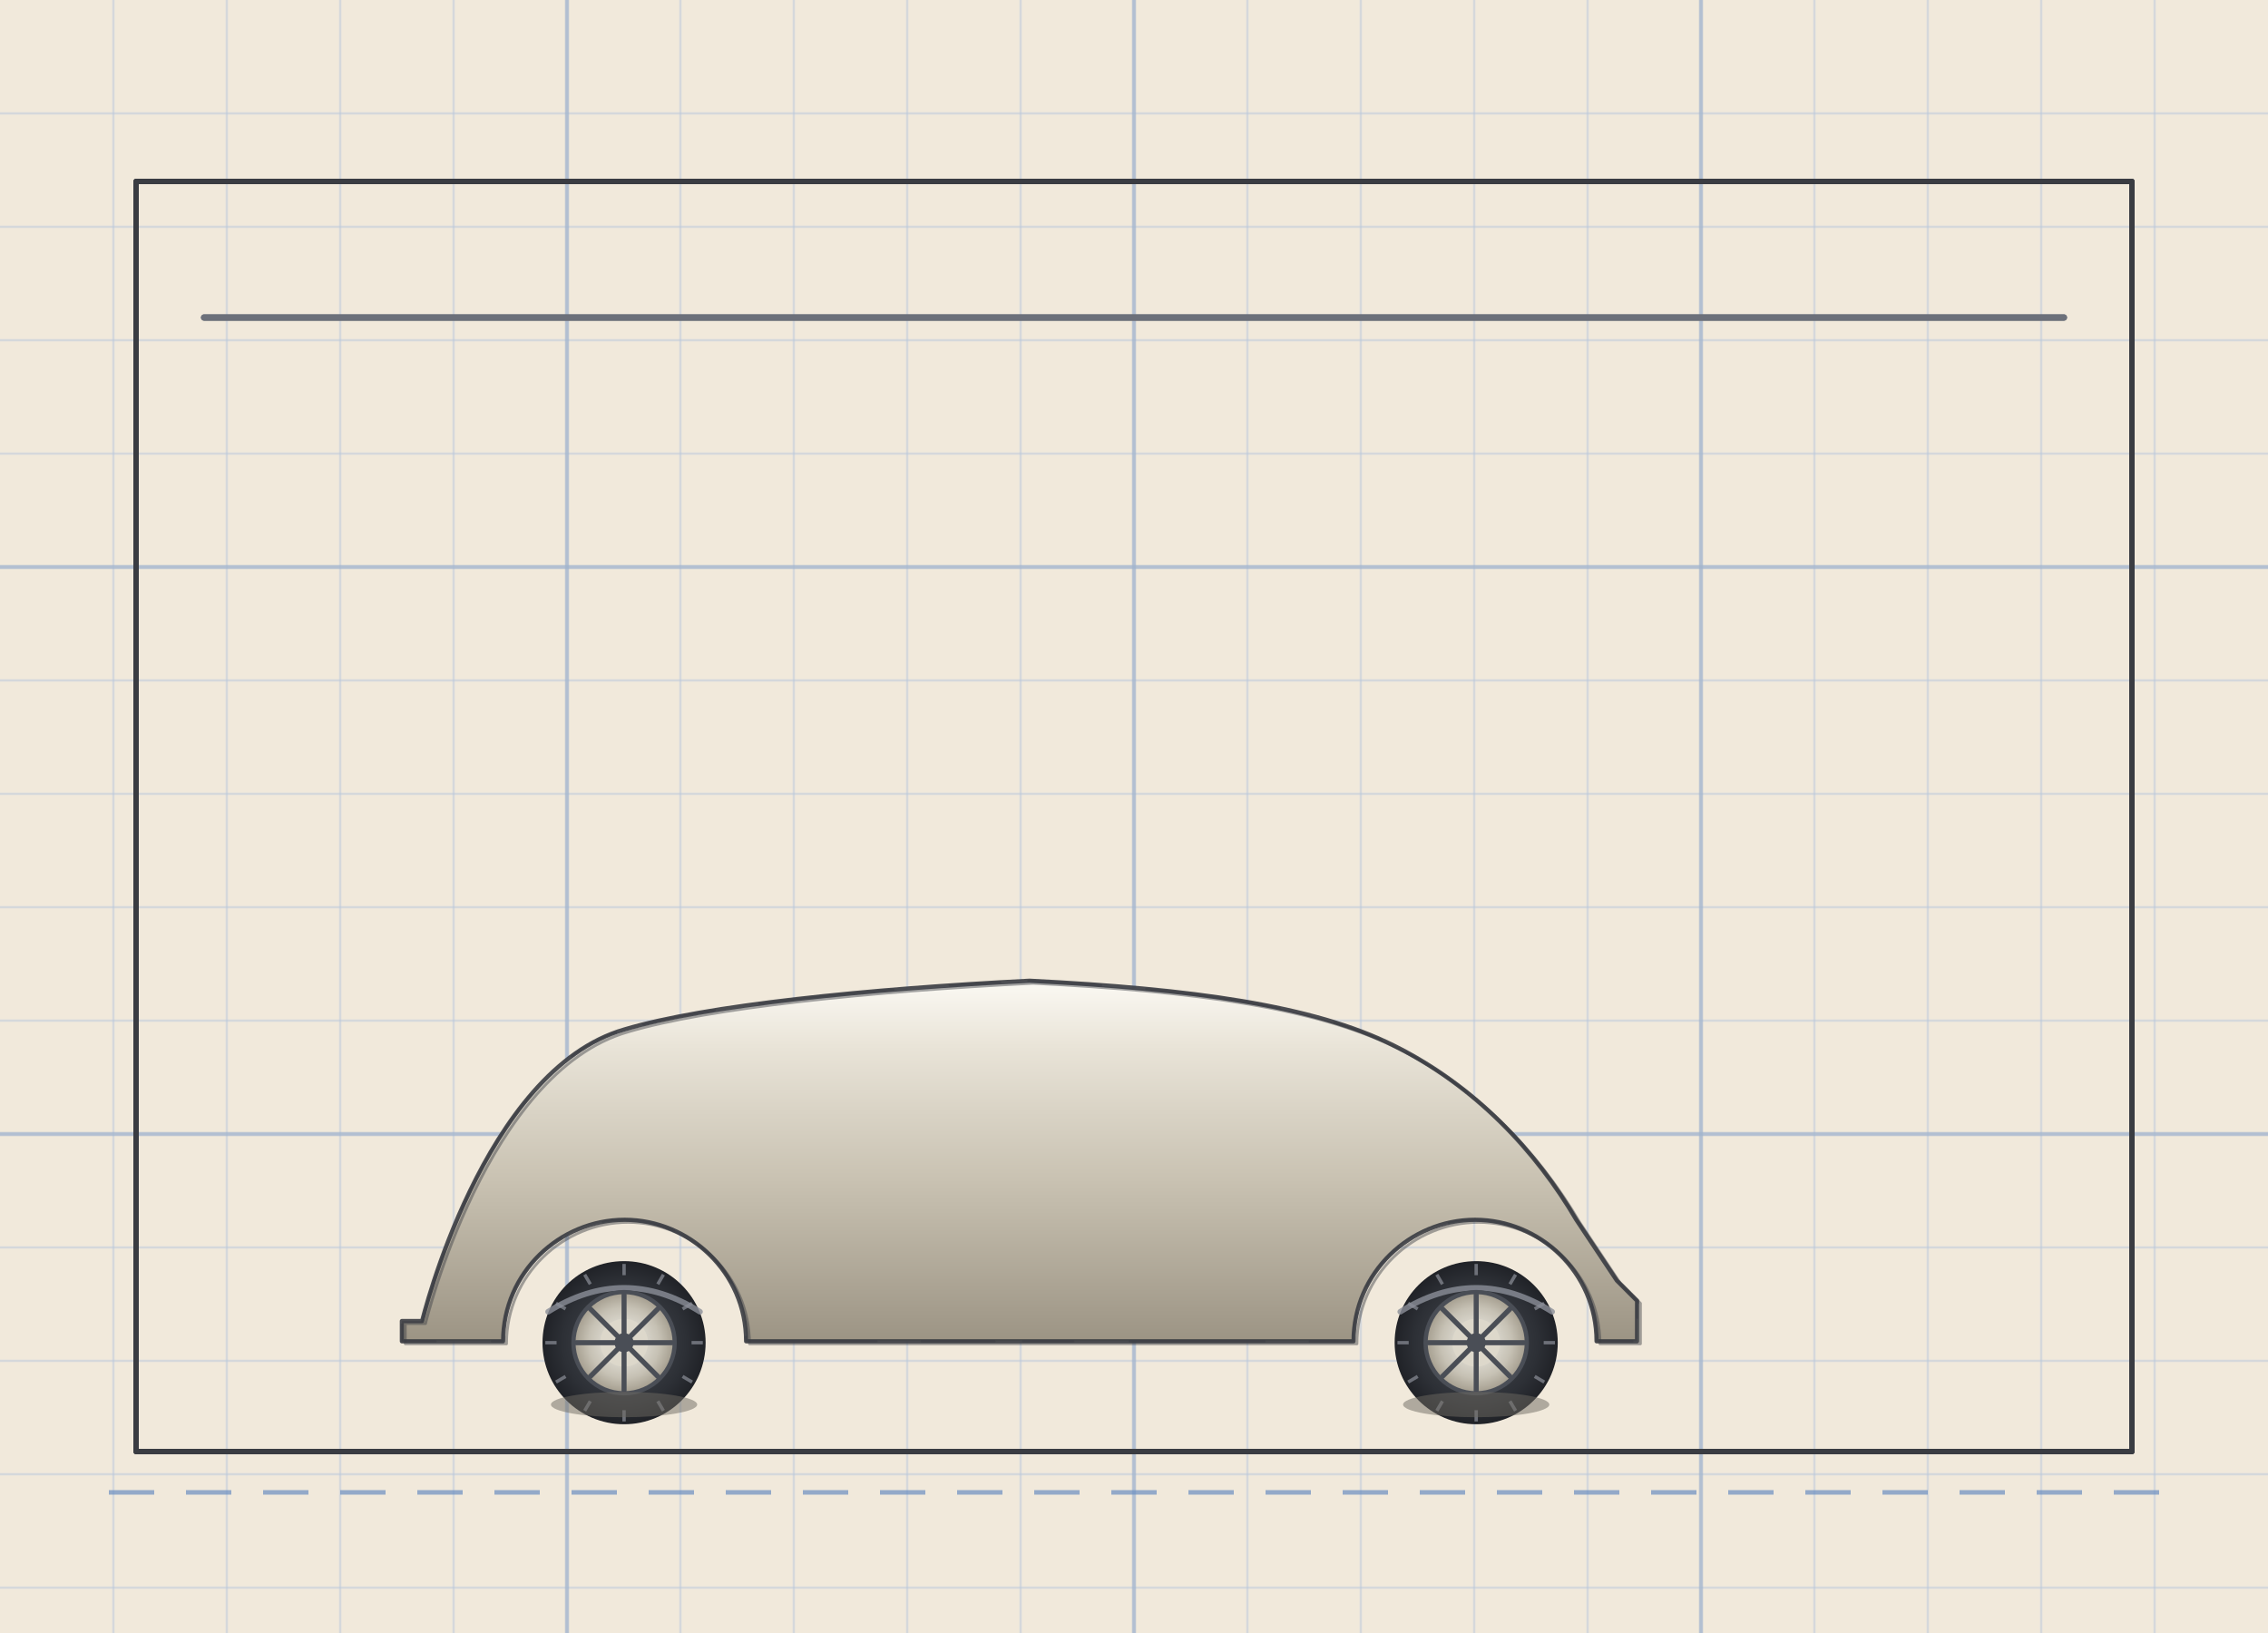
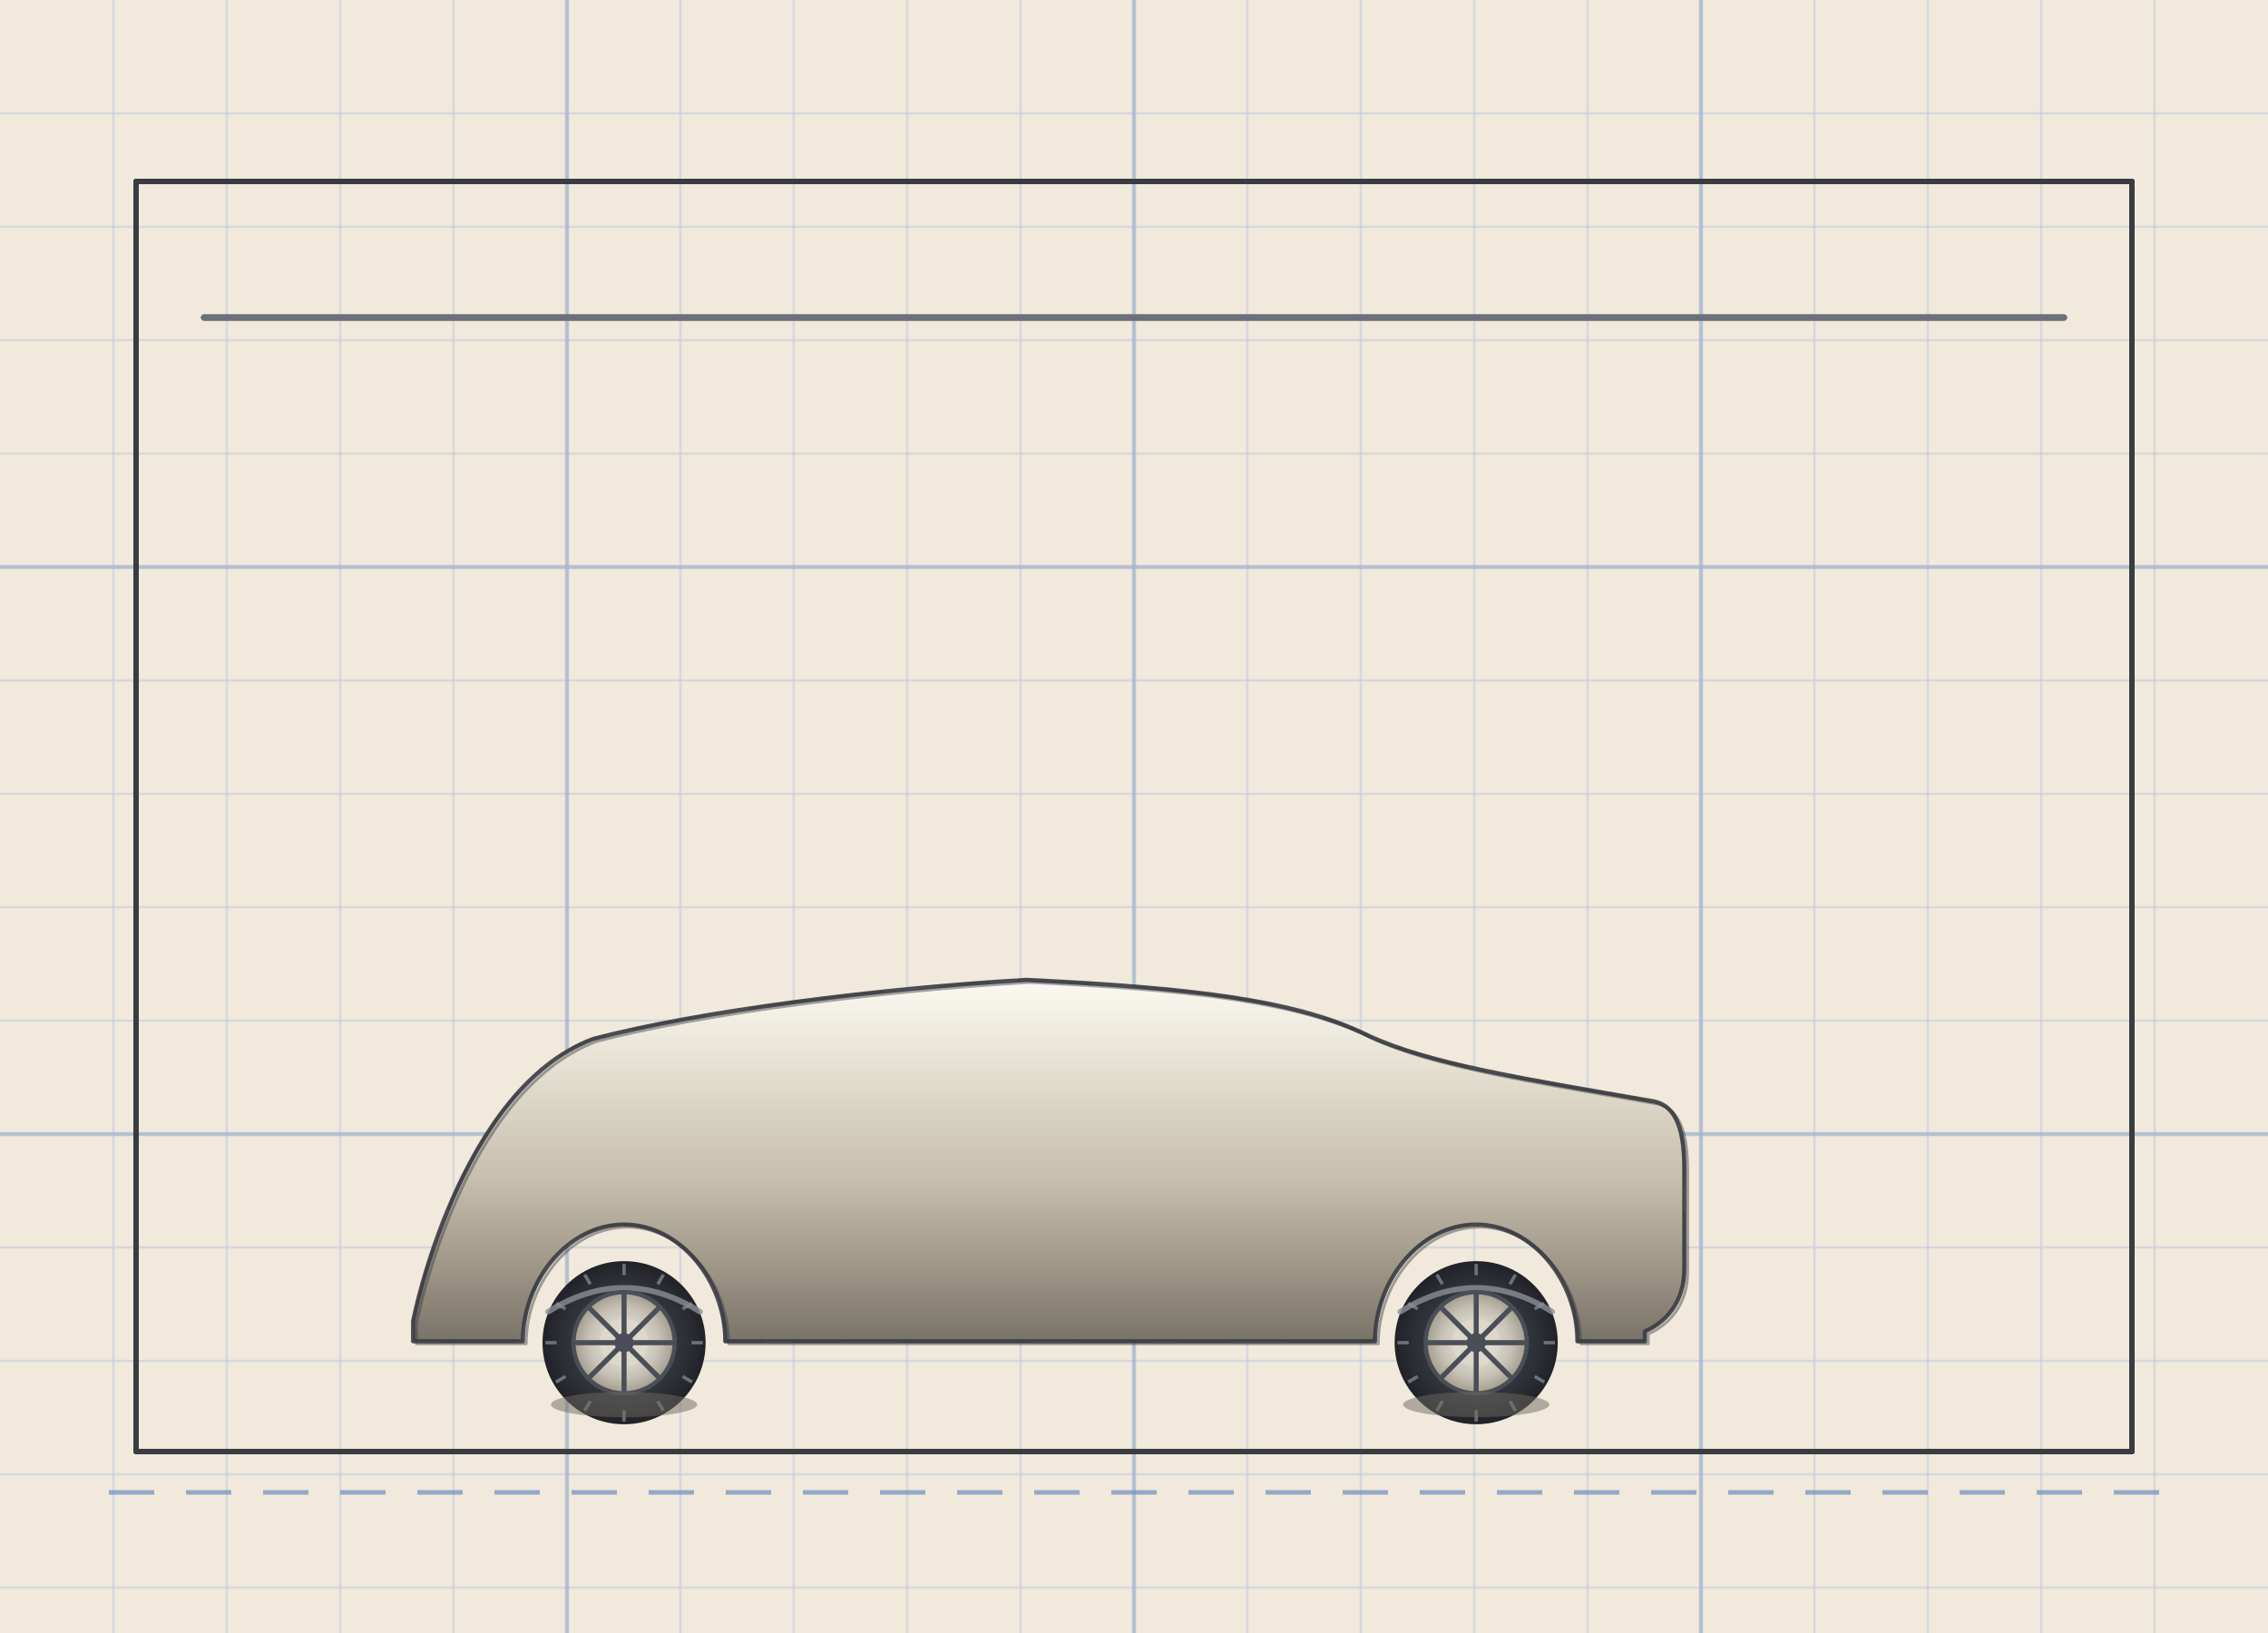
<svg xmlns="http://www.w3.org/2000/svg" viewBox="0 0 500 360" role="img">
  <defs>
    <linearGradient id="gBody" x1="0" y1="0" x2="0" y2="1">
-       <stop offset="0%" stop-color="#FBF9F3" />
-       <stop offset="18%" stop-color="#E9E4D8" />
-       <stop offset="55%" stop-color="#C9C2B2" />
-       <stop offset="100%" stop-color="#9C9484" />
+       <stop offset="0%" stop-color="#FBF9F2" />
+       <stop offset="22%" stop-color="#E8E2D4" />
+       <stop offset="55%" stop-color="#C6BFAE" />
+       <stop offset="82%" stop-color="#9A9283" />
+       <stop offset="100%" stop-color="#7A7368" />
    </linearGradient>
    <linearGradient id="gGlass" x1="0" y1="0" x2="0" y2="1">
      <stop offset="0%" stop-color="#55585F" />
      <stop offset="100%" stop-color="#7B7F88" />
    </linearGradient>
    <radialGradient id="gTire" cx="0.5" cy="0.5" r="0.5">
      <stop offset="0%" stop-color="#4A4E55" />
      <stop offset="75%" stop-color="#2D3036" />
      <stop offset="100%" stop-color="#202227" />
    </radialGradient>
    <radialGradient id="gRim" cx="0.5" cy="0.5" r="0.5">
      <stop offset="0%" stop-color="#F3F2EC" />
      <stop offset="70%" stop-color="#C6C1B4" />
      <stop offset="100%" stop-color="#A39C8D" />
    </radialGradient>
    <radialGradient id="gGround" cx="0.5" cy="0.5" r="0.5">
      <stop offset="0%" stop-color="#8A8478" stop-opacity="0.34" />
      <stop offset="100%" stop-color="#8A8478" stop-opacity="0" />
    </radialGradient>
    <radialGradient id="gMetal" cx="0.5" cy="0.36" r="0.66">
      <stop offset="0%" stop-color="#FDFCF8" />
      <stop offset="24%" stop-color="#D4CFC2" />
      <stop offset="48%" stop-color="#8B8478" />
      <stop offset="66%" stop-color="#3A3C42" />
      <stop offset="82%" stop-color="#B9B3A6" />
      <stop offset="100%" stop-color="#6E6A61" />
    </radialGradient>
    <radialGradient id="gMatte" cx="0.5" cy="0.42" r="0.62">
      <stop offset="0%" stop-color="#EFEDE6" />
      <stop offset="55%" stop-color="#B9B4A8" />
      <stop offset="100%" stop-color="#7D786E" />
    </radialGradient>
    <radialGradient id="gGlassBall" cx="0.36" cy="0.32" r="0.7">
      <stop offset="0%" stop-color="#FBF9F3" stop-opacity="0.2" />
      <stop offset="55%" stop-color="#7B7F88" stop-opacity="0.1" />
      <stop offset="100%" stop-color="#3A3C42" stop-opacity="0.38" />
    </radialGradient>
    <linearGradient id="gTonePaper" x1="0" y1="0" x2="0" y2="1">
      <stop offset="0%" stop-color="#D6D0C2" />
      <stop offset="100%" stop-color="#BCB5A5" />
    </linearGradient>
    <linearGradient id="gScreen" x1="0" y1="0" x2="0" y2="1">
      <stop offset="0%" stop-color="#41444C" />
      <stop offset="100%" stop-color="#22242A" />
    </linearGradient>
  </defs>
  <rect x="0" y="0" width="500" height="360" fill="#F1E9DB" />
  <line x1="25" y1="0" x2="25" y2="360" stroke="#B9C8DC" stroke-width="0.5" opacity="0.5" />
  <line x1="50" y1="0" x2="50" y2="360" stroke="#B9C8DC" stroke-width="0.5" opacity="0.5" />
  <line x1="75" y1="0" x2="75" y2="360" stroke="#B9C8DC" stroke-width="0.5" opacity="0.5" />
  <line x1="100" y1="0" x2="100" y2="360" stroke="#B9C8DC" stroke-width="0.5" opacity="0.5" />
  <line x1="125" y1="0" x2="125" y2="360" stroke="#B9C8DC" stroke-width="0.5" opacity="0.5" />
  <line x1="150" y1="0" x2="150" y2="360" stroke="#B9C8DC" stroke-width="0.5" opacity="0.5" />
  <line x1="175" y1="0" x2="175" y2="360" stroke="#B9C8DC" stroke-width="0.5" opacity="0.5" />
  <line x1="200" y1="0" x2="200" y2="360" stroke="#B9C8DC" stroke-width="0.5" opacity="0.5" />
  <line x1="225" y1="0" x2="225" y2="360" stroke="#B9C8DC" stroke-width="0.5" opacity="0.5" />
  <line x1="250" y1="0" x2="250" y2="360" stroke="#B9C8DC" stroke-width="0.5" opacity="0.5" />
  <line x1="275" y1="0" x2="275" y2="360" stroke="#B9C8DC" stroke-width="0.5" opacity="0.5" />
  <line x1="300" y1="0" x2="300" y2="360" stroke="#B9C8DC" stroke-width="0.5" opacity="0.5" />
  <line x1="325" y1="0" x2="325" y2="360" stroke="#B9C8DC" stroke-width="0.5" opacity="0.5" />
  <line x1="350" y1="0" x2="350" y2="360" stroke="#B9C8DC" stroke-width="0.5" opacity="0.5" />
  <line x1="375" y1="0" x2="375" y2="360" stroke="#B9C8DC" stroke-width="0.5" opacity="0.5" />
  <line x1="400" y1="0" x2="400" y2="360" stroke="#B9C8DC" stroke-width="0.5" opacity="0.5" />
  <line x1="425" y1="0" x2="425" y2="360" stroke="#B9C8DC" stroke-width="0.5" opacity="0.5" />
  <line x1="450" y1="0" x2="450" y2="360" stroke="#B9C8DC" stroke-width="0.5" opacity="0.5" />
  <line x1="475" y1="0" x2="475" y2="360" stroke="#B9C8DC" stroke-width="0.5" opacity="0.5" />
  <line x1="0" y1="25" x2="500" y2="25" stroke="#B9C8DC" stroke-width="0.5" opacity="0.5" />
  <line x1="0" y1="50" x2="500" y2="50" stroke="#B9C8DC" stroke-width="0.5" opacity="0.5" />
  <line x1="0" y1="75" x2="500" y2="75" stroke="#B9C8DC" stroke-width="0.5" opacity="0.5" />
  <line x1="0" y1="100" x2="500" y2="100" stroke="#B9C8DC" stroke-width="0.5" opacity="0.5" />
  <line x1="0" y1="125" x2="500" y2="125" stroke="#B9C8DC" stroke-width="0.5" opacity="0.5" />
  <line x1="0" y1="150" x2="500" y2="150" stroke="#B9C8DC" stroke-width="0.5" opacity="0.5" />
  <line x1="0" y1="175" x2="500" y2="175" stroke="#B9C8DC" stroke-width="0.5" opacity="0.5" />
  <line x1="0" y1="200" x2="500" y2="200" stroke="#B9C8DC" stroke-width="0.5" opacity="0.5" />
  <line x1="0" y1="225" x2="500" y2="225" stroke="#B9C8DC" stroke-width="0.5" opacity="0.5" />
  <line x1="0" y1="250" x2="500" y2="250" stroke="#B9C8DC" stroke-width="0.5" opacity="0.5" />
  <line x1="0" y1="275" x2="500" y2="275" stroke="#B9C8DC" stroke-width="0.5" opacity="0.5" />
  <line x1="0" y1="300" x2="500" y2="300" stroke="#B9C8DC" stroke-width="0.5" opacity="0.5" />
  <line x1="0" y1="325" x2="500" y2="325" stroke="#B9C8DC" stroke-width="0.5" opacity="0.5" />
  <line x1="0" y1="350" x2="500" y2="350" stroke="#B9C8DC" stroke-width="0.5" opacity="0.5" />
  <line x1="125" y1="0" x2="125" y2="360" stroke="#9FB2CC" stroke-width="0.9" opacity="0.65" />
  <line x1="250" y1="0" x2="250" y2="360" stroke="#9FB2CC" stroke-width="0.9" opacity="0.65" />
  <line x1="375" y1="0" x2="375" y2="360" stroke="#9FB2CC" stroke-width="0.9" opacity="0.65" />
  <line x1="0" y1="125" x2="500" y2="125" stroke="#9FB2CC" stroke-width="0.9" opacity="0.65" />
  <line x1="0" y1="250" x2="500" y2="250" stroke="#9FB2CC" stroke-width="0.9" opacity="0.65" />
  <line x1="24" y1="329" x2="476" y2="329" stroke="#6B8FC2" stroke-width="1.0" stroke-dasharray="10 7" opacity="0.7" />
  <path d="M30 40 L470 40 L470 320 L30 320 Z" stroke="#3A3C42" stroke-width="1.2" stroke-linecap="round" stroke-linejoin="round" fill="none" />
  <line x1="45" y1="70" x2="455" y2="70" stroke="#6C707A" stroke-width="1.4" stroke-linecap="round" stroke-linejoin="round" />
  <path d="M30 40 L470 40 L470 320 L30 320 Z" stroke="#3A3C42" stroke-width="1.2" stroke-linecap="round" stroke-linejoin="round" fill="none" />
  <line x1="45" y1="70" x2="455" y2="70" stroke="#6C707A" stroke-width="1.4" stroke-linecap="round" stroke-linejoin="round" />
  <g transform="translate(70 110) scale(0.62)">
-     <path d="M37.2 292.3 C37.2 292.3 58.8 203.0 109.2 188.6 C138.0 180.0 195.6 174.2 253.2 171.3 C310.8 174.2 354.0 180.0 382.8 194.4 C411.6 208.7 433.2 231.8 447.6 256.3 L462.0 277.9 L469.2 285.1 L469.2 299.5 L454.8 299.5 C454.8 275.0 434.6 256.3 411.6 256.3 C388.6 256.3 368.4 275.0 368.4 299.5 L152.4 299.5 C152.4 275.0 132.2 256.3 109.2 256.3 C86.2 256.3 66.0 275.0 66.0 299.5 L30.0 299.5 L30.0 292.3 Z" fill="url(#gBody)" />
-     <path d="M37.2 292.3 C37.2 292.3 58.8 203.0 109.2 188.6 C138.0 180.0 195.6 174.2 253.2 171.3 C310.8 174.2 354.0 180.0 382.8 194.4 C411.6 208.7 433.2 231.8 447.6 256.3 L462.0 277.9 L469.2 285.1 L469.2 299.5 L454.8 299.5 C454.8 275.0 434.6 256.3 411.6 256.3 C388.6 256.3 368.4 275.0 368.4 299.5 L152.4 299.5 C152.4 275.0 132.2 256.3 109.2 256.3 C86.2 256.3 66.0 275.0 66.0 299.5 L30.0 299.5 L30.0 292.3 Z" stroke="#3A3C42" stroke-width="1.5" stroke-linecap="round" stroke-linejoin="round" fill="none" opacity="0.9" />
-     <path d="M37.2 292.3 C37.2 292.3 58.8 203.0 109.2 188.6 C138.0 180.0 195.6 174.2 253.2 171.3 C310.8 174.2 354.0 180.0 382.8 194.4 C411.6 208.7 433.2 231.8 447.6 256.3 L462.0 277.9 L469.2 285.1 L469.2 299.5 L454.8 299.5 C454.8 275.0 434.6 256.3 411.6 256.3 C388.6 256.3 368.4 275.0 368.4 299.5 L152.4 299.5 C152.4 275.0 132.2 256.3 109.2 256.3 C86.2 256.3 66.0 275.0 66.0 299.5 L30.0 299.5 L30.0 292.3 Z" stroke="#3A3C42" stroke-width="1" stroke-linecap="round" stroke-linejoin="round" fill="none" opacity="0.45" transform="translate(1.2 0.9)" />
-     <path d="M37.2 292.3 C37.2 292.3 58.8 203.0 109.2 188.6 C138.0 180.0 195.6 174.2 253.2 171.3 C310.8 174.2 354.0 180.0 382.8 194.4 C411.6 208.7 433.2 231.8 447.6 256.3 L462.0 277.9 L469.2 285.1 L469.2 299.5 L454.8 299.5 C454.8 275.0 434.6 256.3 411.6 256.3 C388.6 256.3 368.4 275.0 368.4 299.5 L152.4 299.5 C152.4 275.0 132.2 256.3 109.2 256.3 C86.2 256.3 66.0 275.0 66.0 299.5 L30.0 299.5 L30.0 292.3 Z" stroke="#3A3C42" stroke-width="0.8" stroke-linecap="round" stroke-linejoin="round" fill="none" stroke-dasharray="26 16 48 20 18 10" opacity="0.5" />
+     <path d="M34.0 292.3 C34.0 292.3 50.0 210.0 98.0 192.0 C136.0 182.0 200.0 174.0 252.0 171.0 C310.0 173.8 348.0 178.0 374.0 191.0 C396.0 201.0 428.0 206.0 474.0 214.0 C482.0 215.0 486.0 222.0 486.0 238.0 L486.0 274.0 C486.0 284.0 481.0 292.0 472.0 296.0 L472.0 299.5 L448.0 299.5 C448.0 278.0 432.0 258.0 412.0 258.0 C392.0 258.0 376.0 278.0 376.0 299.5 L145.0 299.5 C145.0 278.0 129.0 258.0 109.0 258.0 C89.0 258.0 73.0 278.0 73.0 299.5 L34.0 299.5 Z" fill="url(#gBody)" />
+     <path d="M34.0 292.3 C34.0 292.3 50.0 210.0 98.0 192.0 C136.0 182.0 200.0 174.0 252.0 171.0 C310.0 173.8 348.0 178.0 374.0 191.0 C396.0 201.0 428.0 206.0 474.0 214.0 C482.0 215.0 486.0 222.0 486.0 238.0 L486.0 274.0 C486.0 284.0 481.0 292.0 472.0 296.0 L472.0 299.5 L448.0 299.5 C448.0 278.0 432.0 258.0 412.0 258.0 C392.0 258.0 376.0 278.0 376.0 299.5 L145.0 299.5 C145.0 278.0 129.0 258.0 109.0 258.0 C89.0 258.0 73.0 278.0 73.0 299.5 L34.0 299.5 Z" stroke="#3A3C42" stroke-width="1.5" stroke-linecap="round" stroke-linejoin="round" fill="none" opacity="0.9" />
+     <path d="M34.0 292.3 C34.0 292.3 50.0 210.0 98.0 192.0 C136.0 182.0 200.0 174.0 252.0 171.0 C310.0 173.8 348.0 178.0 374.0 191.0 C396.0 201.0 428.0 206.0 474.0 214.0 C482.0 215.0 486.0 222.0 486.0 238.0 L486.0 274.0 C486.0 284.0 481.0 292.0 472.0 296.0 L472.0 299.5 L448.0 299.5 C448.0 278.0 432.0 258.0 412.0 258.0 C392.0 258.0 376.0 278.0 376.0 299.5 L145.0 299.5 C145.0 278.0 129.0 258.0 109.0 258.0 C89.0 258.0 73.0 278.0 73.0 299.5 L34.0 299.5 Z" stroke="#3A3C42" stroke-width="1" stroke-linecap="round" stroke-linejoin="round" fill="none" opacity="0.45" transform="translate(1.2 0.9)" />
+     <path d="M34.0 292.3 C34.0 292.3 50.0 210.0 98.0 192.0 C136.0 182.0 200.0 174.0 252.0 171.0 C310.0 173.8 348.0 178.0 374.0 191.0 C396.0 201.0 428.0 206.0 474.0 214.0 C482.0 215.0 486.0 222.0 486.0 238.0 L486.0 274.0 C486.0 284.0 481.0 292.0 472.0 296.0 L472.0 299.5 L448.0 299.5 C448.0 278.0 432.0 258.0 412.0 258.0 C392.0 258.0 376.0 278.0 376.0 299.5 L145.0 299.5 C145.0 278.0 129.0 258.0 109.0 258.0 C89.0 258.0 73.0 278.0 73.0 299.5 L34.0 299.5 Z" stroke="#3A3C42" stroke-width="0.8" stroke-linecap="round" stroke-linejoin="round" fill="none" stroke-dasharray="26 16 48 20 18 10" opacity="0.5" />
    <circle cx="109" cy="300" r="29" fill="url(#gTire)" />
    <line x1="133.0" y1="300.0" x2="137.0" y2="300.0" stroke="#8B8F98" stroke-width="1.2" opacity="0.7" />
    <line x1="129.8" y1="312.0" x2="133.2" y2="314.0" stroke="#8B8F98" stroke-width="1.2" opacity="0.7" />
    <line x1="121.0" y1="320.8" x2="123.0" y2="324.2" stroke="#8B8F98" stroke-width="1.2" opacity="0.7" />
    <line x1="109.0" y1="324.0" x2="109.0" y2="328.0" stroke="#8B8F98" stroke-width="1.2" opacity="0.7" />
    <line x1="97.0" y1="320.8" x2="95.0" y2="324.2" stroke="#8B8F98" stroke-width="1.2" opacity="0.7" />
    <line x1="88.2" y1="312.0" x2="84.8" y2="314.0" stroke="#8B8F98" stroke-width="1.2" opacity="0.7" />
    <line x1="85.0" y1="300.0" x2="81.0" y2="300.0" stroke="#8B8F98" stroke-width="1.2" opacity="0.7" />
    <line x1="88.2" y1="288.0" x2="84.8" y2="286.0" stroke="#8B8F98" stroke-width="1.2" opacity="0.7" />
    <line x1="97.0" y1="279.2" x2="95.0" y2="275.8" stroke="#8B8F98" stroke-width="1.2" opacity="0.7" />
    <line x1="109.0" y1="276.0" x2="109.0" y2="272.0" stroke="#8B8F98" stroke-width="1.2" opacity="0.7" />
    <line x1="121.0" y1="279.2" x2="123.0" y2="275.8" stroke="#8B8F98" stroke-width="1.2" opacity="0.7" />
    <line x1="129.8" y1="288.0" x2="133.2" y2="286.0" stroke="#8B8F98" stroke-width="1.2" opacity="0.7" />
    <path d="M82 289 Q109 272 136 289" stroke="#8B8F98" stroke-width="2.0" fill="none" stroke-linecap="round" opacity="0.8" />
    <circle cx="109" cy="300" r="18" fill="url(#gRim)" stroke="#4A4E56" stroke-width="1.5" />
    <circle cx="109" cy="300" r="8.5" fill="#DDD8CB" />
    <line x1="109" y1="300" x2="126.0" y2="300.0" stroke="#4A4E56" stroke-width="1.8" stroke-linecap="round" />
    <line x1="109" y1="300" x2="121.0" y2="312.0" stroke="#4A4E56" stroke-width="1.8" stroke-linecap="round" />
    <line x1="109" y1="300" x2="109.0" y2="317.0" stroke="#4A4E56" stroke-width="1.8" stroke-linecap="round" />
    <line x1="109" y1="300" x2="97.0" y2="312.0" stroke="#4A4E56" stroke-width="1.8" stroke-linecap="round" />
    <line x1="109" y1="300" x2="92.0" y2="300.0" stroke="#4A4E56" stroke-width="1.8" stroke-linecap="round" />
    <line x1="109" y1="300" x2="97.0" y2="288.0" stroke="#4A4E56" stroke-width="1.8" stroke-linecap="round" />
    <line x1="109" y1="300" x2="109.0" y2="283.0" stroke="#4A4E56" stroke-width="1.8" stroke-linecap="round" />
    <line x1="109" y1="300" x2="121.0" y2="288.0" stroke="#4A4E56" stroke-width="1.8" stroke-linecap="round" />
    <circle cx="109" cy="300" r="3.4" fill="#4A4E56" />
    <ellipse cx="109" cy="322" rx="26" ry="4.5" fill="#6E6A61" opacity="0.5" />
    <circle cx="412" cy="300" r="29" fill="url(#gTire)" />
    <line x1="436.0" y1="300.0" x2="440.0" y2="300.0" stroke="#8B8F98" stroke-width="1.2" opacity="0.7" />
    <line x1="432.8" y1="312.0" x2="436.2" y2="314.0" stroke="#8B8F98" stroke-width="1.2" opacity="0.7" />
    <line x1="424.0" y1="320.8" x2="426.0" y2="324.2" stroke="#8B8F98" stroke-width="1.2" opacity="0.7" />
    <line x1="412.0" y1="324.0" x2="412.0" y2="328.0" stroke="#8B8F98" stroke-width="1.2" opacity="0.7" />
    <line x1="400.0" y1="320.8" x2="398.0" y2="324.2" stroke="#8B8F98" stroke-width="1.2" opacity="0.7" />
    <line x1="391.2" y1="312.0" x2="387.8" y2="314.0" stroke="#8B8F98" stroke-width="1.2" opacity="0.7" />
    <line x1="388.0" y1="300.0" x2="384.0" y2="300.0" stroke="#8B8F98" stroke-width="1.2" opacity="0.7" />
    <line x1="391.2" y1="288.0" x2="387.8" y2="286.0" stroke="#8B8F98" stroke-width="1.2" opacity="0.7" />
    <line x1="400.0" y1="279.2" x2="398.0" y2="275.8" stroke="#8B8F98" stroke-width="1.2" opacity="0.7" />
    <line x1="412.0" y1="276.0" x2="412.0" y2="272.0" stroke="#8B8F98" stroke-width="1.2" opacity="0.7" />
    <line x1="424.0" y1="279.2" x2="426.0" y2="275.8" stroke="#8B8F98" stroke-width="1.2" opacity="0.7" />
    <line x1="432.8" y1="288.0" x2="436.2" y2="286.0" stroke="#8B8F98" stroke-width="1.2" opacity="0.7" />
    <path d="M385 289 Q412 272 439 289" stroke="#8B8F98" stroke-width="2.0" fill="none" stroke-linecap="round" opacity="0.8" />
    <circle cx="412" cy="300" r="18" fill="url(#gRim)" stroke="#4A4E56" stroke-width="1.5" />
    <circle cx="412" cy="300" r="8.5" fill="#DDD8CB" />
    <line x1="412" y1="300" x2="429.0" y2="300.0" stroke="#4A4E56" stroke-width="1.8" stroke-linecap="round" />
    <line x1="412" y1="300" x2="424.0" y2="312.0" stroke="#4A4E56" stroke-width="1.8" stroke-linecap="round" />
    <line x1="412" y1="300" x2="412.0" y2="317.0" stroke="#4A4E56" stroke-width="1.8" stroke-linecap="round" />
    <line x1="412" y1="300" x2="400.0" y2="312.0" stroke="#4A4E56" stroke-width="1.8" stroke-linecap="round" />
    <line x1="412" y1="300" x2="395.0" y2="300.0" stroke="#4A4E56" stroke-width="1.8" stroke-linecap="round" />
    <line x1="412" y1="300" x2="400.0" y2="288.0" stroke="#4A4E56" stroke-width="1.8" stroke-linecap="round" />
    <line x1="412" y1="300" x2="412.0" y2="283.0" stroke="#4A4E56" stroke-width="1.8" stroke-linecap="round" />
    <line x1="412" y1="300" x2="424.0" y2="288.0" stroke="#4A4E56" stroke-width="1.8" stroke-linecap="round" />
    <circle cx="412" cy="300" r="3.4" fill="#4A4E56" />
    <ellipse cx="412" cy="322" rx="26" ry="4.5" fill="#6E6A61" opacity="0.5" />
  </g>
</svg>
